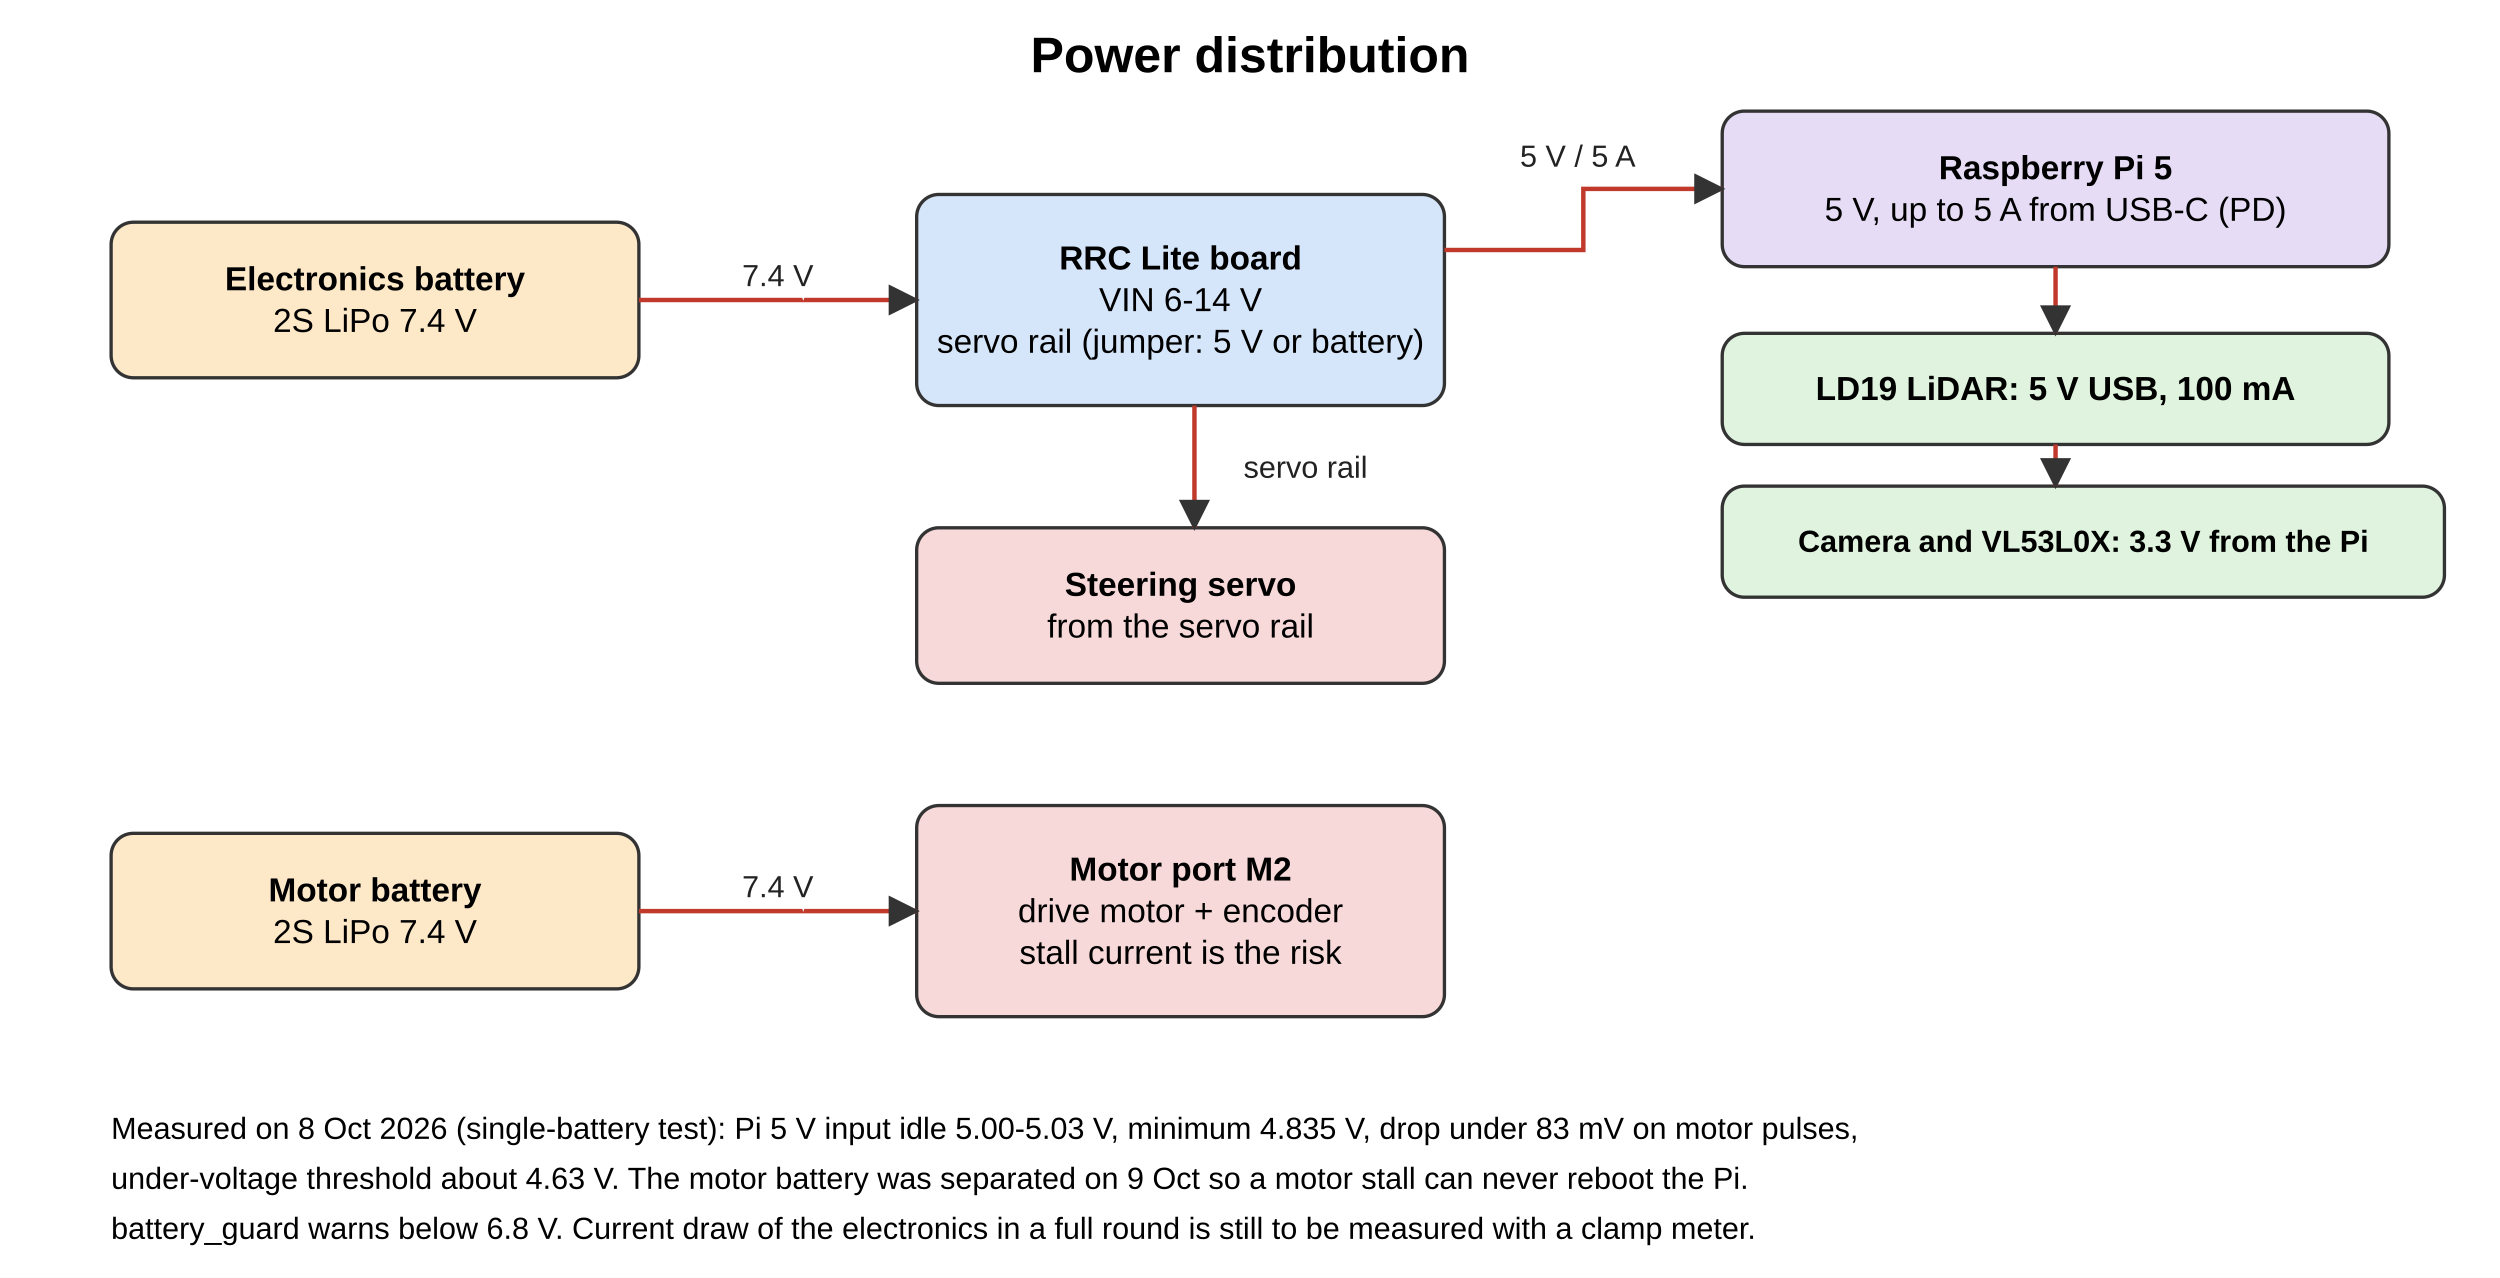
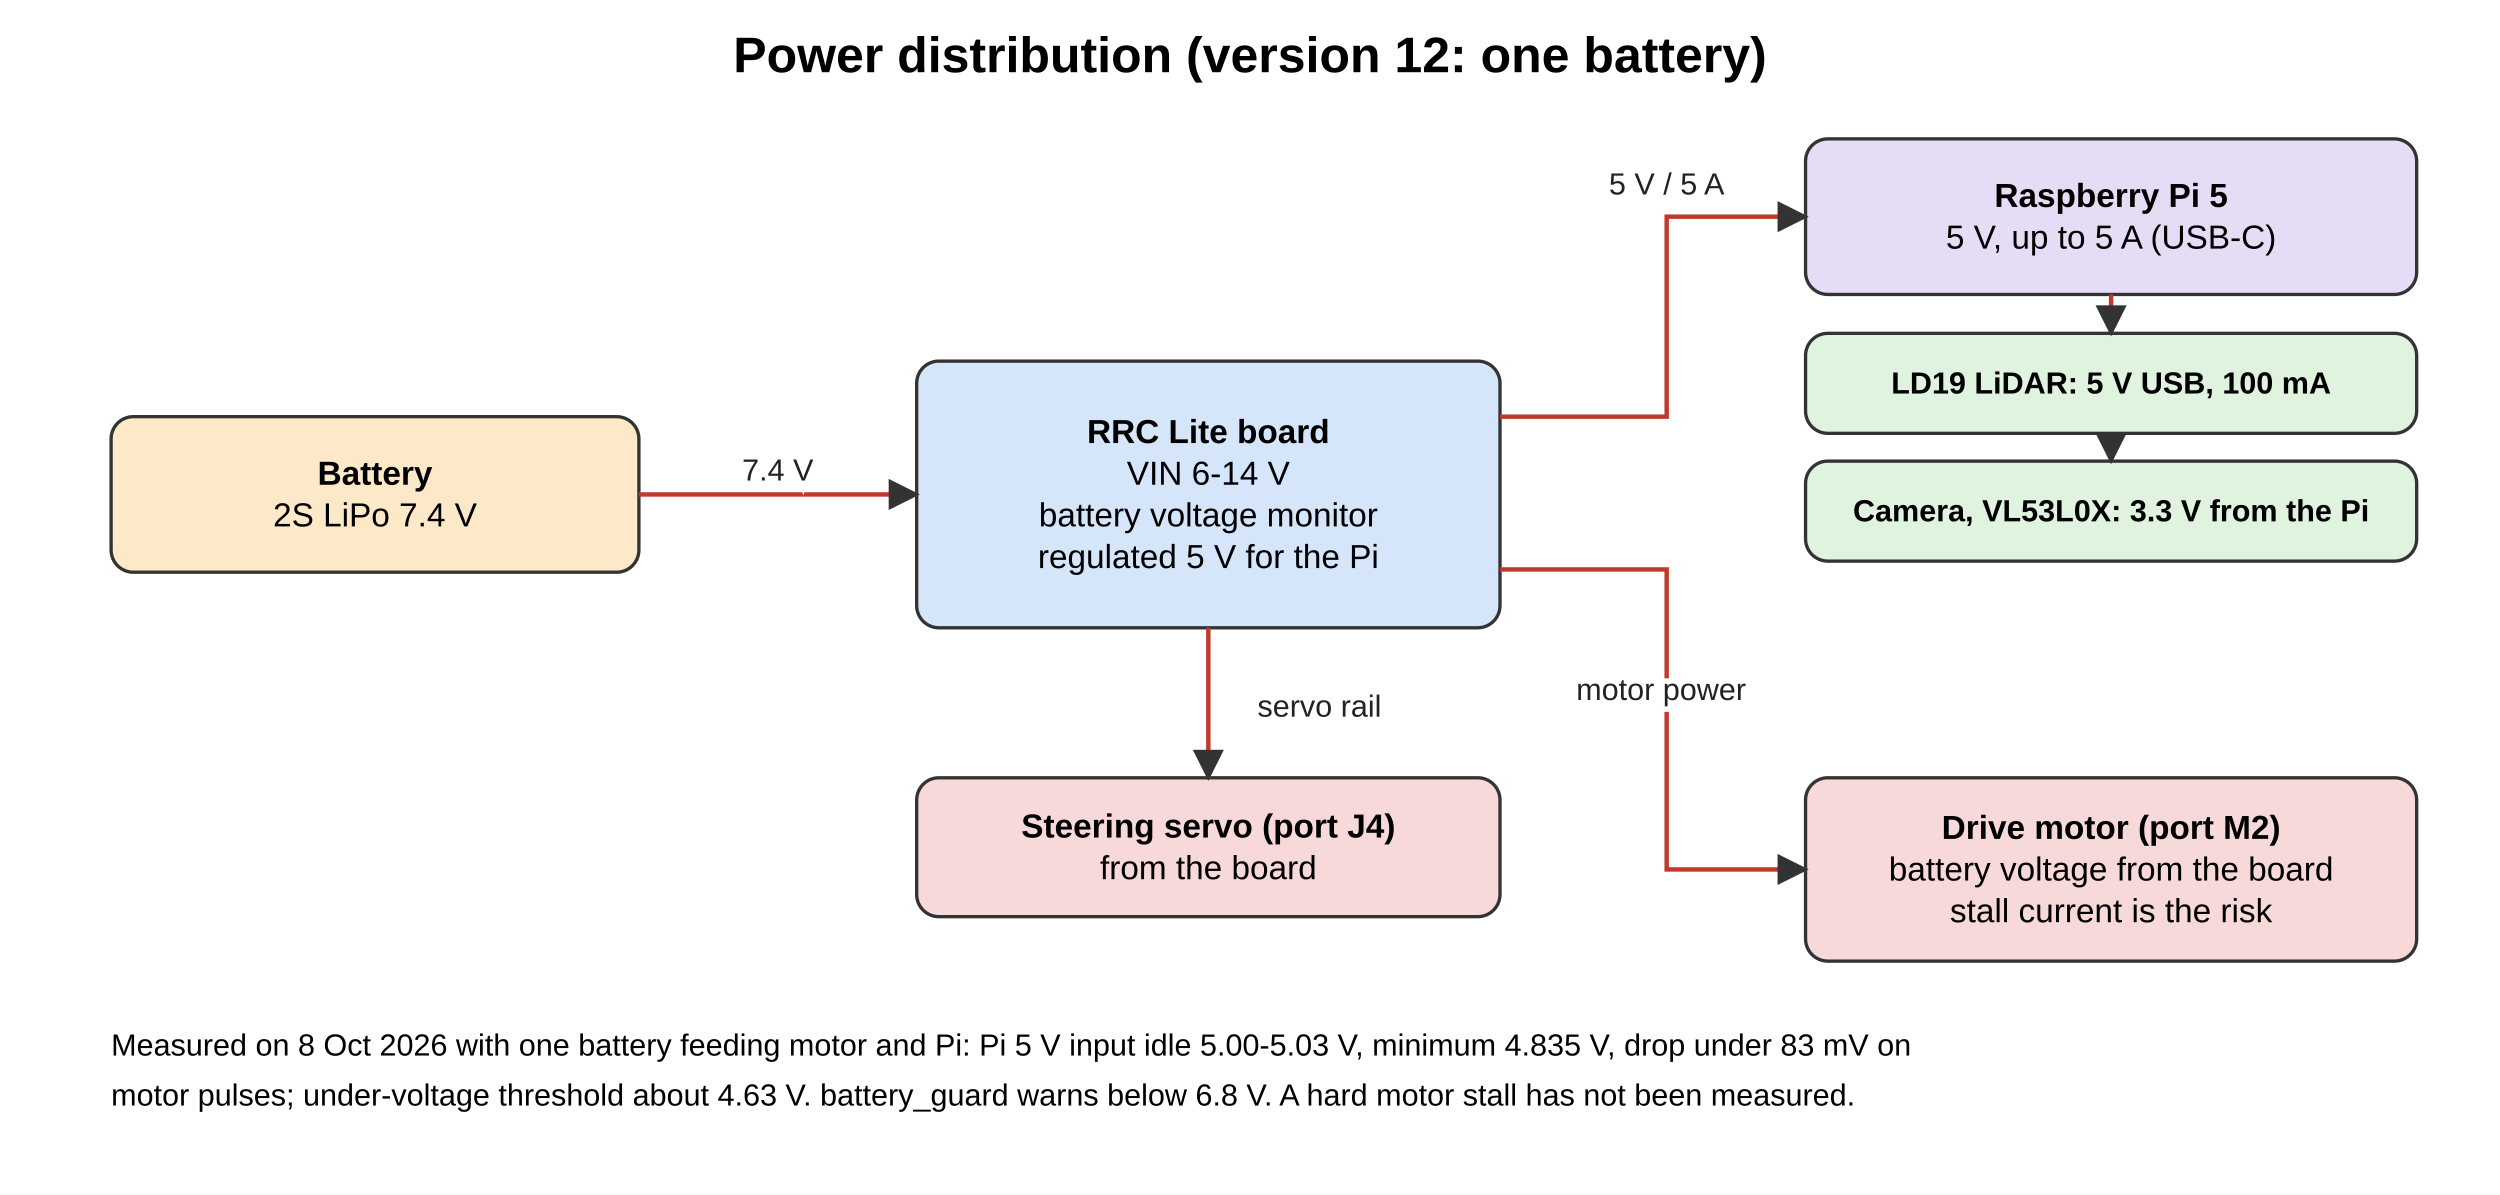
- <svg xmlns="http://www.w3.org/2000/svg" viewBox="0 0 900 460" width="900" height="460" font-family="Arial, Helvetica, sans-serif">
+ <svg xmlns="http://www.w3.org/2000/svg" viewBox="0 0 900 430" width="900" height="430" font-family="Arial, Helvetica, sans-serif">
  <defs>
    <marker id="a" viewBox="0 0 10 10" refX="9" refY="5" markerWidth="7" markerHeight="7" orient="auto-start-reverse">
      <path d="M0 0L10 5L0 10z" fill="#333" />
    </marker>
  </defs>
-   <rect width="900" height="460" fill="#ffffff" />
-   <text x="450.0" y="26" font-size="18" font-weight="bold" text-anchor="middle">Power distribution</text>
-   <rect x="40" y="80" width="190" height="56" rx="8" fill="#fde8c8" stroke="#333" stroke-width="1.2" />
-   <text x="135.0" y="104.5" font-size="12" font-weight="bold" text-anchor="middle">Electronics battery</text>
-   <text x="135.0" y="119.5" font-size="12" font-weight="normal" text-anchor="middle">2S LiPo 7.4 V</text>
-   <rect x="40" y="300" width="190" height="56" rx="8" fill="#fde8c8" stroke="#333" stroke-width="1.2" />
-   <text x="135.0" y="324.5" font-size="12" font-weight="bold" text-anchor="middle">Motor battery</text>
-   <text x="135.0" y="339.5" font-size="12" font-weight="normal" text-anchor="middle">2S LiPo 7.4 V</text>
-   <rect x="330" y="70" width="190" height="76" rx="8" fill="#d6e6fa" stroke="#333" stroke-width="1.2" />
-   <text x="425.0" y="97.0" font-size="12" font-weight="bold" text-anchor="middle">RRC Lite board</text>
-   <text x="425.0" y="112.0" font-size="12" font-weight="normal" text-anchor="middle">VIN 6-14 V</text>
-   <text x="425.0" y="127.0" font-size="12" font-weight="normal" text-anchor="middle">servo rail (jumper: 5 V or battery)</text>
-   <rect x="620" y="40" width="240" height="56" rx="8" fill="#e6dcf5" stroke="#333" stroke-width="1.2" />
-   <text x="740.0" y="64.5" font-size="12" font-weight="bold" text-anchor="middle">Raspberry Pi 5</text>
-   <text x="740.0" y="79.5" font-size="12" font-weight="normal" text-anchor="middle">5 V, up to 5 A from USB-C (PD)</text>
-   <rect x="620" y="120" width="240" height="40" rx="8" fill="#dff3df" stroke="#333" stroke-width="1.2" />
-   <text x="740.0" y="144.0" font-size="12" font-weight="bold" text-anchor="middle">LD19 LiDAR: 5 V USB, 100 mA</text>
-   <rect x="620" y="175" width="260" height="40" rx="8" fill="#dff3df" stroke="#333" stroke-width="1.2" />
-   <text x="750.0" y="198.667" font-size="11" font-weight="bold" text-anchor="middle">Camera and VL53L0X: 3.3 V from the Pi</text>
-   <rect x="330" y="190" width="190" height="56" rx="8" fill="#f8d9d9" stroke="#333" stroke-width="1.2" />
-   <text x="425.0" y="214.5" font-size="12" font-weight="bold" text-anchor="middle">Steering servo</text>
-   <text x="425.0" y="229.5" font-size="12" font-weight="normal" text-anchor="middle">from the servo rail</text>
-   <rect x="330" y="290" width="190" height="76" rx="8" fill="#f8d9d9" stroke="#333" stroke-width="1.2" />
-   <text x="425.0" y="317.0" font-size="12" font-weight="bold" text-anchor="middle">Motor port M2</text>
-   <text x="425.0" y="332.0" font-size="12" font-weight="normal" text-anchor="middle">drive motor + encoder</text>
-   <text x="425.0" y="347.0" font-size="12" font-weight="normal" text-anchor="middle">stall current is the risk</text>
-   <path d="M230,108 L330,108" fill="none" stroke="#c0392b" stroke-width="1.6" marker-end="url(#a)" />
-   <text x="280.0" y="103.0" font-size="11" fill="#222" text-anchor="middle" paint-order="stroke" stroke="#fff" stroke-width="4">7.4 V</text>
-   <path d="M520,90 L570,90 L570,68 L620,68" fill="none" stroke="#c0392b" stroke-width="1.6" marker-end="url(#a)" />
-   <text x="568" y="60" font-size="11" fill="#222" text-anchor="middle" paint-order="stroke" stroke="#fff" stroke-width="4">5 V / 5 A</text>
-   <path d="M430,146 L430,190" fill="none" stroke="#c0392b" stroke-width="1.6" marker-end="url(#a)" />
-   <text x="470" y="172" font-size="11" fill="#222" text-anchor="middle" paint-order="stroke" stroke="#fff" stroke-width="4">servo rail</text>
-   <path d="M230,328 L330,328" fill="none" stroke="#c0392b" stroke-width="1.6" marker-end="url(#a)" />
-   <text x="280.0" y="323.0" font-size="11" fill="#222" text-anchor="middle" paint-order="stroke" stroke="#fff" stroke-width="4">7.4 V</text>
-   <path d="M740,96 L740,120" fill="none" stroke="#c0392b" stroke-width="1.6" marker-end="url(#a)" />
-   <path d="M740,160 L740,175" fill="none" stroke="#c0392b" stroke-width="1.6" marker-end="url(#a)" />
-   <text x="40" y="410" font-size="11" text-anchor="start" font-weight="normal">Measured on 8 Oct 2026 (single-battery test): Pi 5 V input idle 5.00-5.03 V, minimum 4.835 V, drop under 83 mV on motor pulses,</text>
-   <text x="40" y="428" font-size="11" text-anchor="start" font-weight="normal">under-voltage threshold about 4.63 V. The motor battery was separated on 9 Oct so a motor stall can never reboot the Pi.</text>
-   <text x="40" y="446" font-size="11" text-anchor="start" font-weight="normal">battery_guard warns below 6.8 V. Current draw of the electronics in a full round is still to be measured with a clamp meter.</text>
+   <rect width="900" height="430" fill="#ffffff" />
+   <text x="450.0" y="26" font-size="18" font-weight="bold" text-anchor="middle">Power distribution (version 12: one battery)</text>
+   <rect x="40" y="150" width="190" height="56" rx="8" fill="#fde8c8" stroke="#333" stroke-width="1.2" />
+   <text x="135.0" y="174.5" font-size="12" font-weight="bold" text-anchor="middle">Battery</text>
+   <text x="135.0" y="189.5" font-size="12" font-weight="normal" text-anchor="middle">2S LiPo 7.4 V</text>
+   <rect x="330" y="130" width="210" height="96" rx="8" fill="#d6e6fa" stroke="#333" stroke-width="1.2" />
+   <text x="435.0" y="159.5" font-size="12" font-weight="bold" text-anchor="middle">RRC Lite board</text>
+   <text x="435.0" y="174.5" font-size="12" font-weight="normal" text-anchor="middle">VIN 6-14 V</text>
+   <text x="435.0" y="189.5" font-size="12" font-weight="normal" text-anchor="middle">battery voltage monitor</text>
+   <text x="435.0" y="204.5" font-size="12" font-weight="normal" text-anchor="middle">regulated 5 V for the Pi</text>
+   <rect x="650" y="50" width="220" height="56" rx="8" fill="#e6dcf5" stroke="#333" stroke-width="1.2" />
+   <text x="760.0" y="74.5" font-size="12" font-weight="bold" text-anchor="middle">Raspberry Pi 5</text>
+   <text x="760.0" y="89.5" font-size="12" font-weight="normal" text-anchor="middle">5 V, up to 5 A (USB-C)</text>
+   <rect x="650" y="120" width="220" height="36" rx="8" fill="#dff3df" stroke="#333" stroke-width="1.2" />
+   <text x="760.0" y="141.667" font-size="11" font-weight="bold" text-anchor="middle">LD19 LiDAR: 5 V USB, 100 mA</text>
+   <rect x="650" y="166" width="220" height="36" rx="8" fill="#dff3df" stroke="#333" stroke-width="1.2" />
+   <text x="760.0" y="187.667" font-size="11" font-weight="bold" text-anchor="middle">Camera, VL53L0X: 3.3 V from the Pi</text>
+   <rect x="330" y="280" width="210" height="50" rx="8" fill="#f8d9d9" stroke="#333" stroke-width="1.2" />
+   <text x="435.0" y="301.5" font-size="12" font-weight="bold" text-anchor="middle">Steering servo (port J4)</text>
+   <text x="435.0" y="316.5" font-size="12" font-weight="normal" text-anchor="middle">from the board</text>
+   <rect x="650" y="280" width="220" height="66" rx="8" fill="#f8d9d9" stroke="#333" stroke-width="1.2" />
+   <text x="760.0" y="302.0" font-size="12" font-weight="bold" text-anchor="middle">Drive motor (port M2)</text>
+   <text x="760.0" y="317.0" font-size="12" font-weight="normal" text-anchor="middle">battery voltage from the board</text>
+   <text x="760.0" y="332.0" font-size="12" font-weight="normal" text-anchor="middle">stall current is the risk</text>
+   <path d="M230,178 L330,178" fill="none" stroke="#c0392b" stroke-width="1.6" marker-end="url(#a)" />
+   <text x="280.0" y="173.0" font-size="11" fill="#222" text-anchor="middle" paint-order="stroke" stroke="#fff" stroke-width="4">7.4 V</text>
+   <path d="M540,150 L600,150 L600,78 L650,78" fill="none" stroke="#c0392b" stroke-width="1.6" marker-end="url(#a)" />
+   <text x="600" y="70" font-size="11" fill="#222" text-anchor="middle" paint-order="stroke" stroke="#fff" stroke-width="4">5 V / 5 A</text>
+   <path d="M435,226 L435,280" fill="none" stroke="#c0392b" stroke-width="1.6" marker-end="url(#a)" />
+   <text x="475" y="258" font-size="11" fill="#222" text-anchor="middle" paint-order="stroke" stroke="#fff" stroke-width="4">servo rail</text>
+   <path d="M540,205 L600,205 L600,313 L650,313" fill="none" stroke="#c0392b" stroke-width="1.6" marker-end="url(#a)" />
+   <text x="598" y="252" font-size="11" fill="#222" text-anchor="middle" paint-order="stroke" stroke="#fff" stroke-width="4">motor power</text>
+   <path d="M760,106 L760,120" fill="none" stroke="#c0392b" stroke-width="1.6" marker-end="url(#a)" />
+   <path d="M760,156 L760,166" fill="none" stroke="#c0392b" stroke-width="1.6" marker-end="url(#a)" />
+   <text x="40" y="380" font-size="11" text-anchor="start" font-weight="normal">Measured on 8 Oct 2026 with one battery feeding motor and Pi: Pi 5 V input idle 5.00-5.03 V, minimum 4.835 V, drop under 83 mV on</text>
+   <text x="40" y="398" font-size="11" text-anchor="start" font-weight="normal">motor pulses; under-voltage threshold about 4.63 V. battery_guard warns below 6.8 V. A hard motor stall has not been measured.</text>
</svg>
